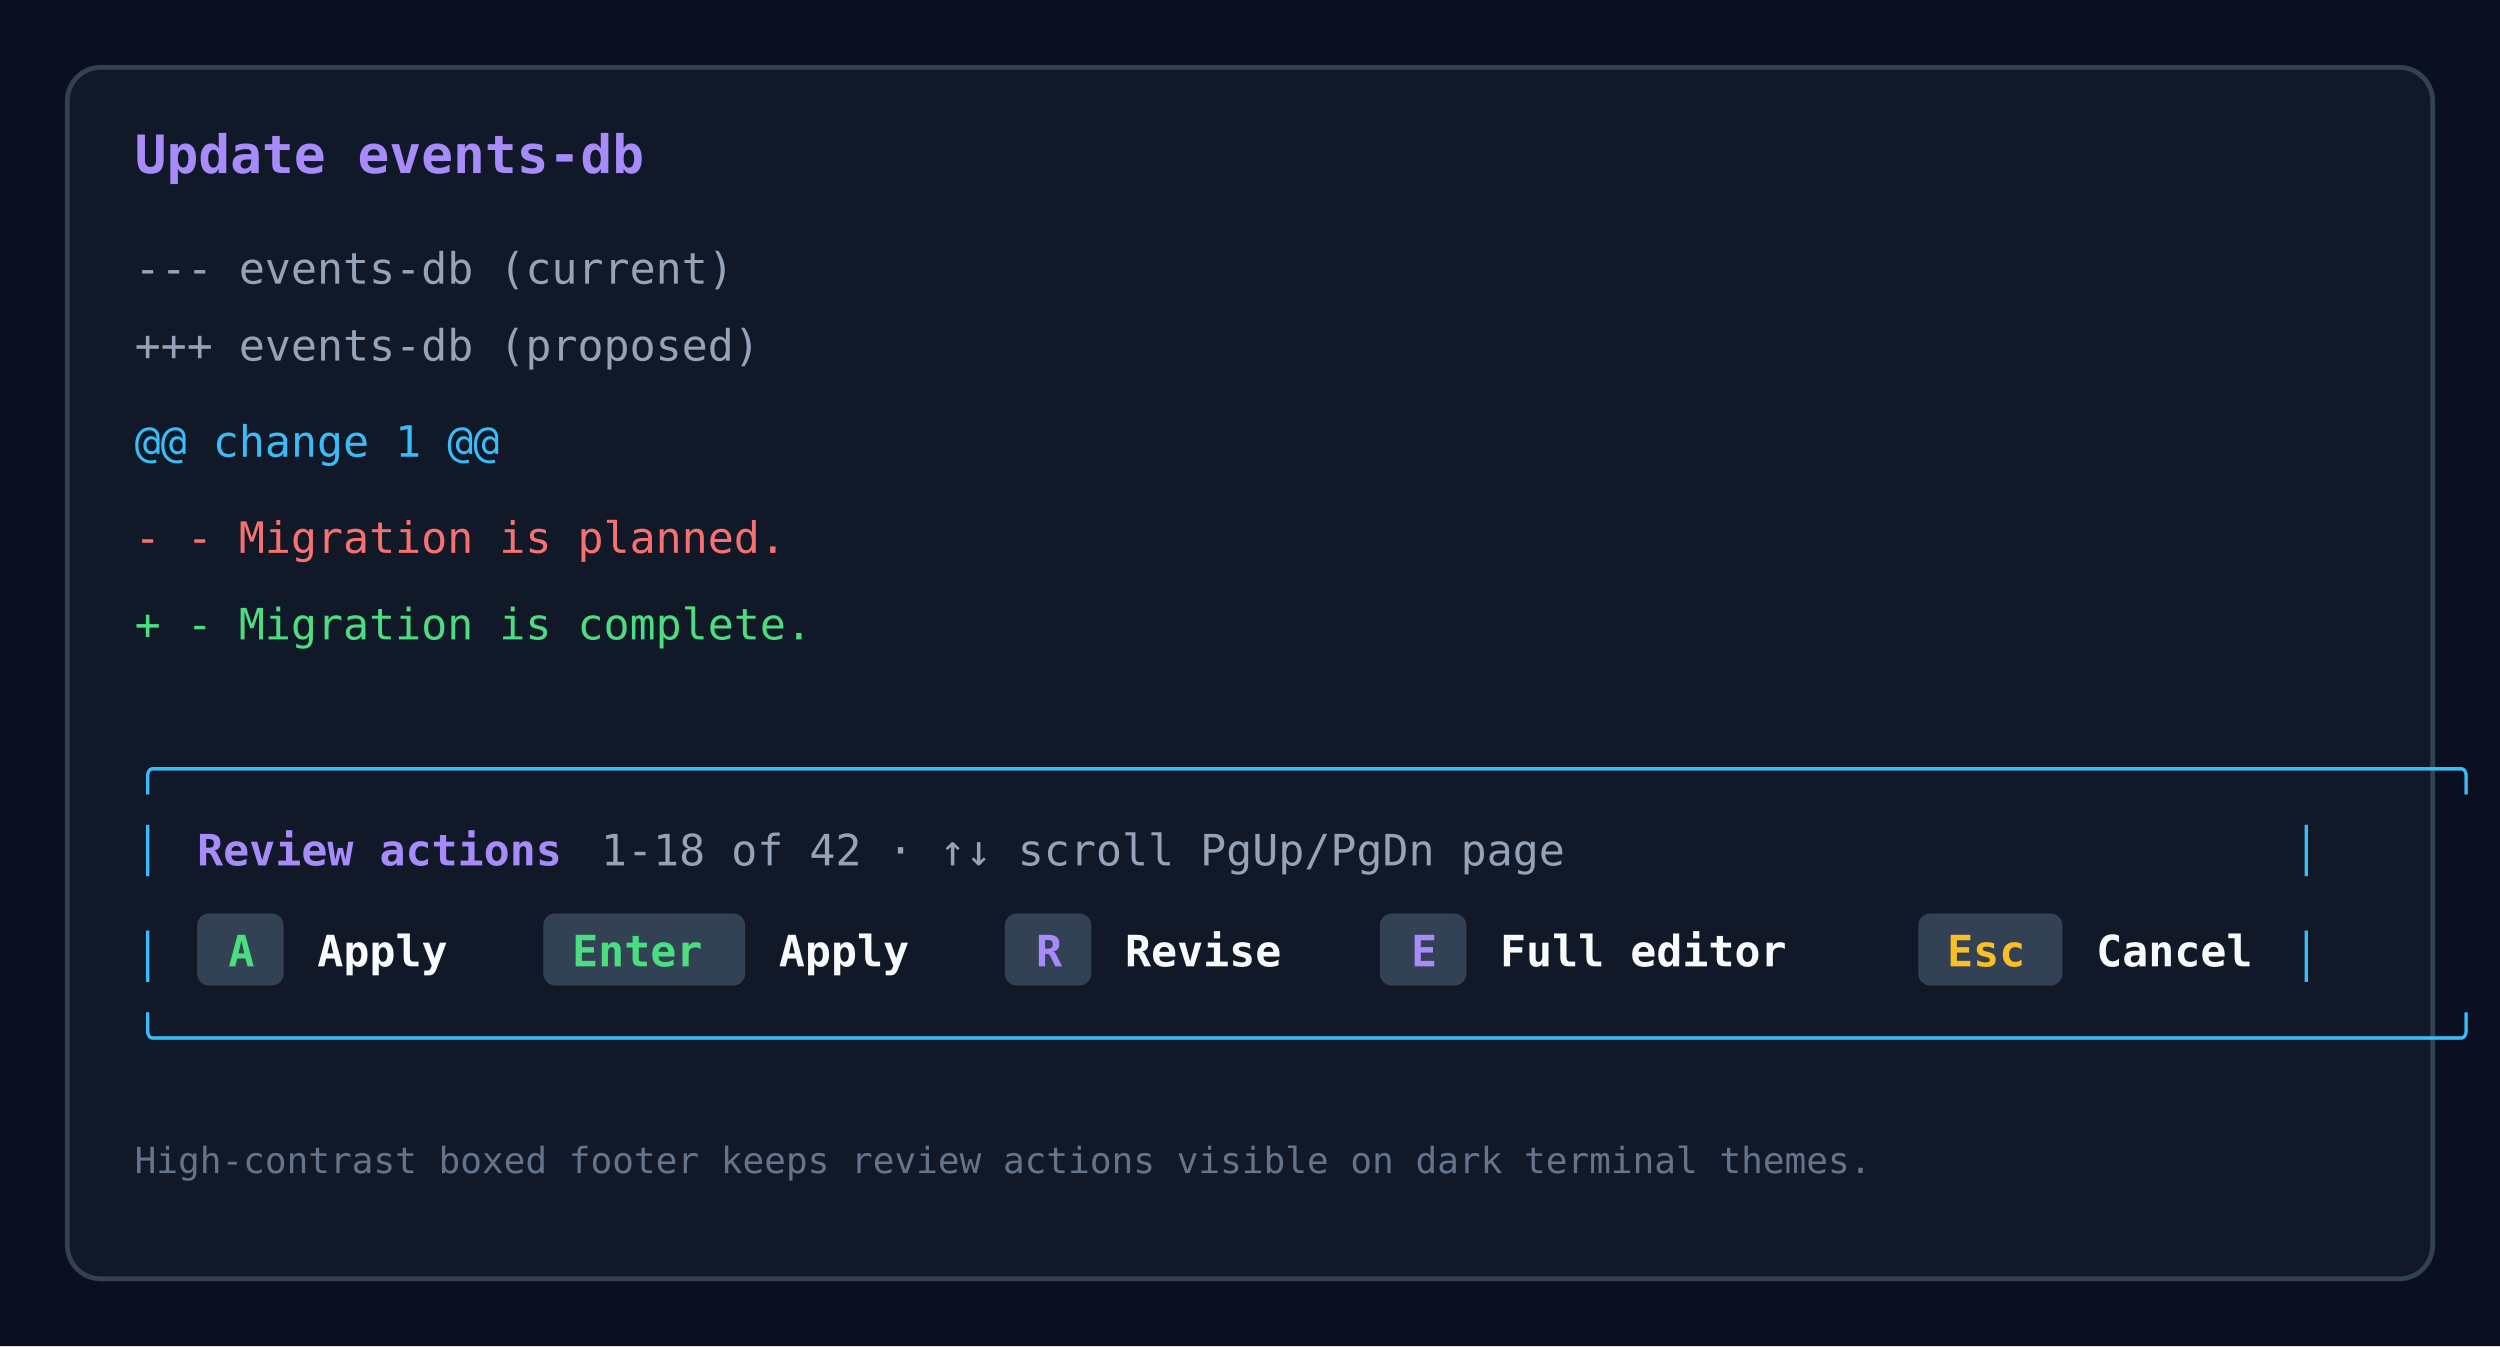
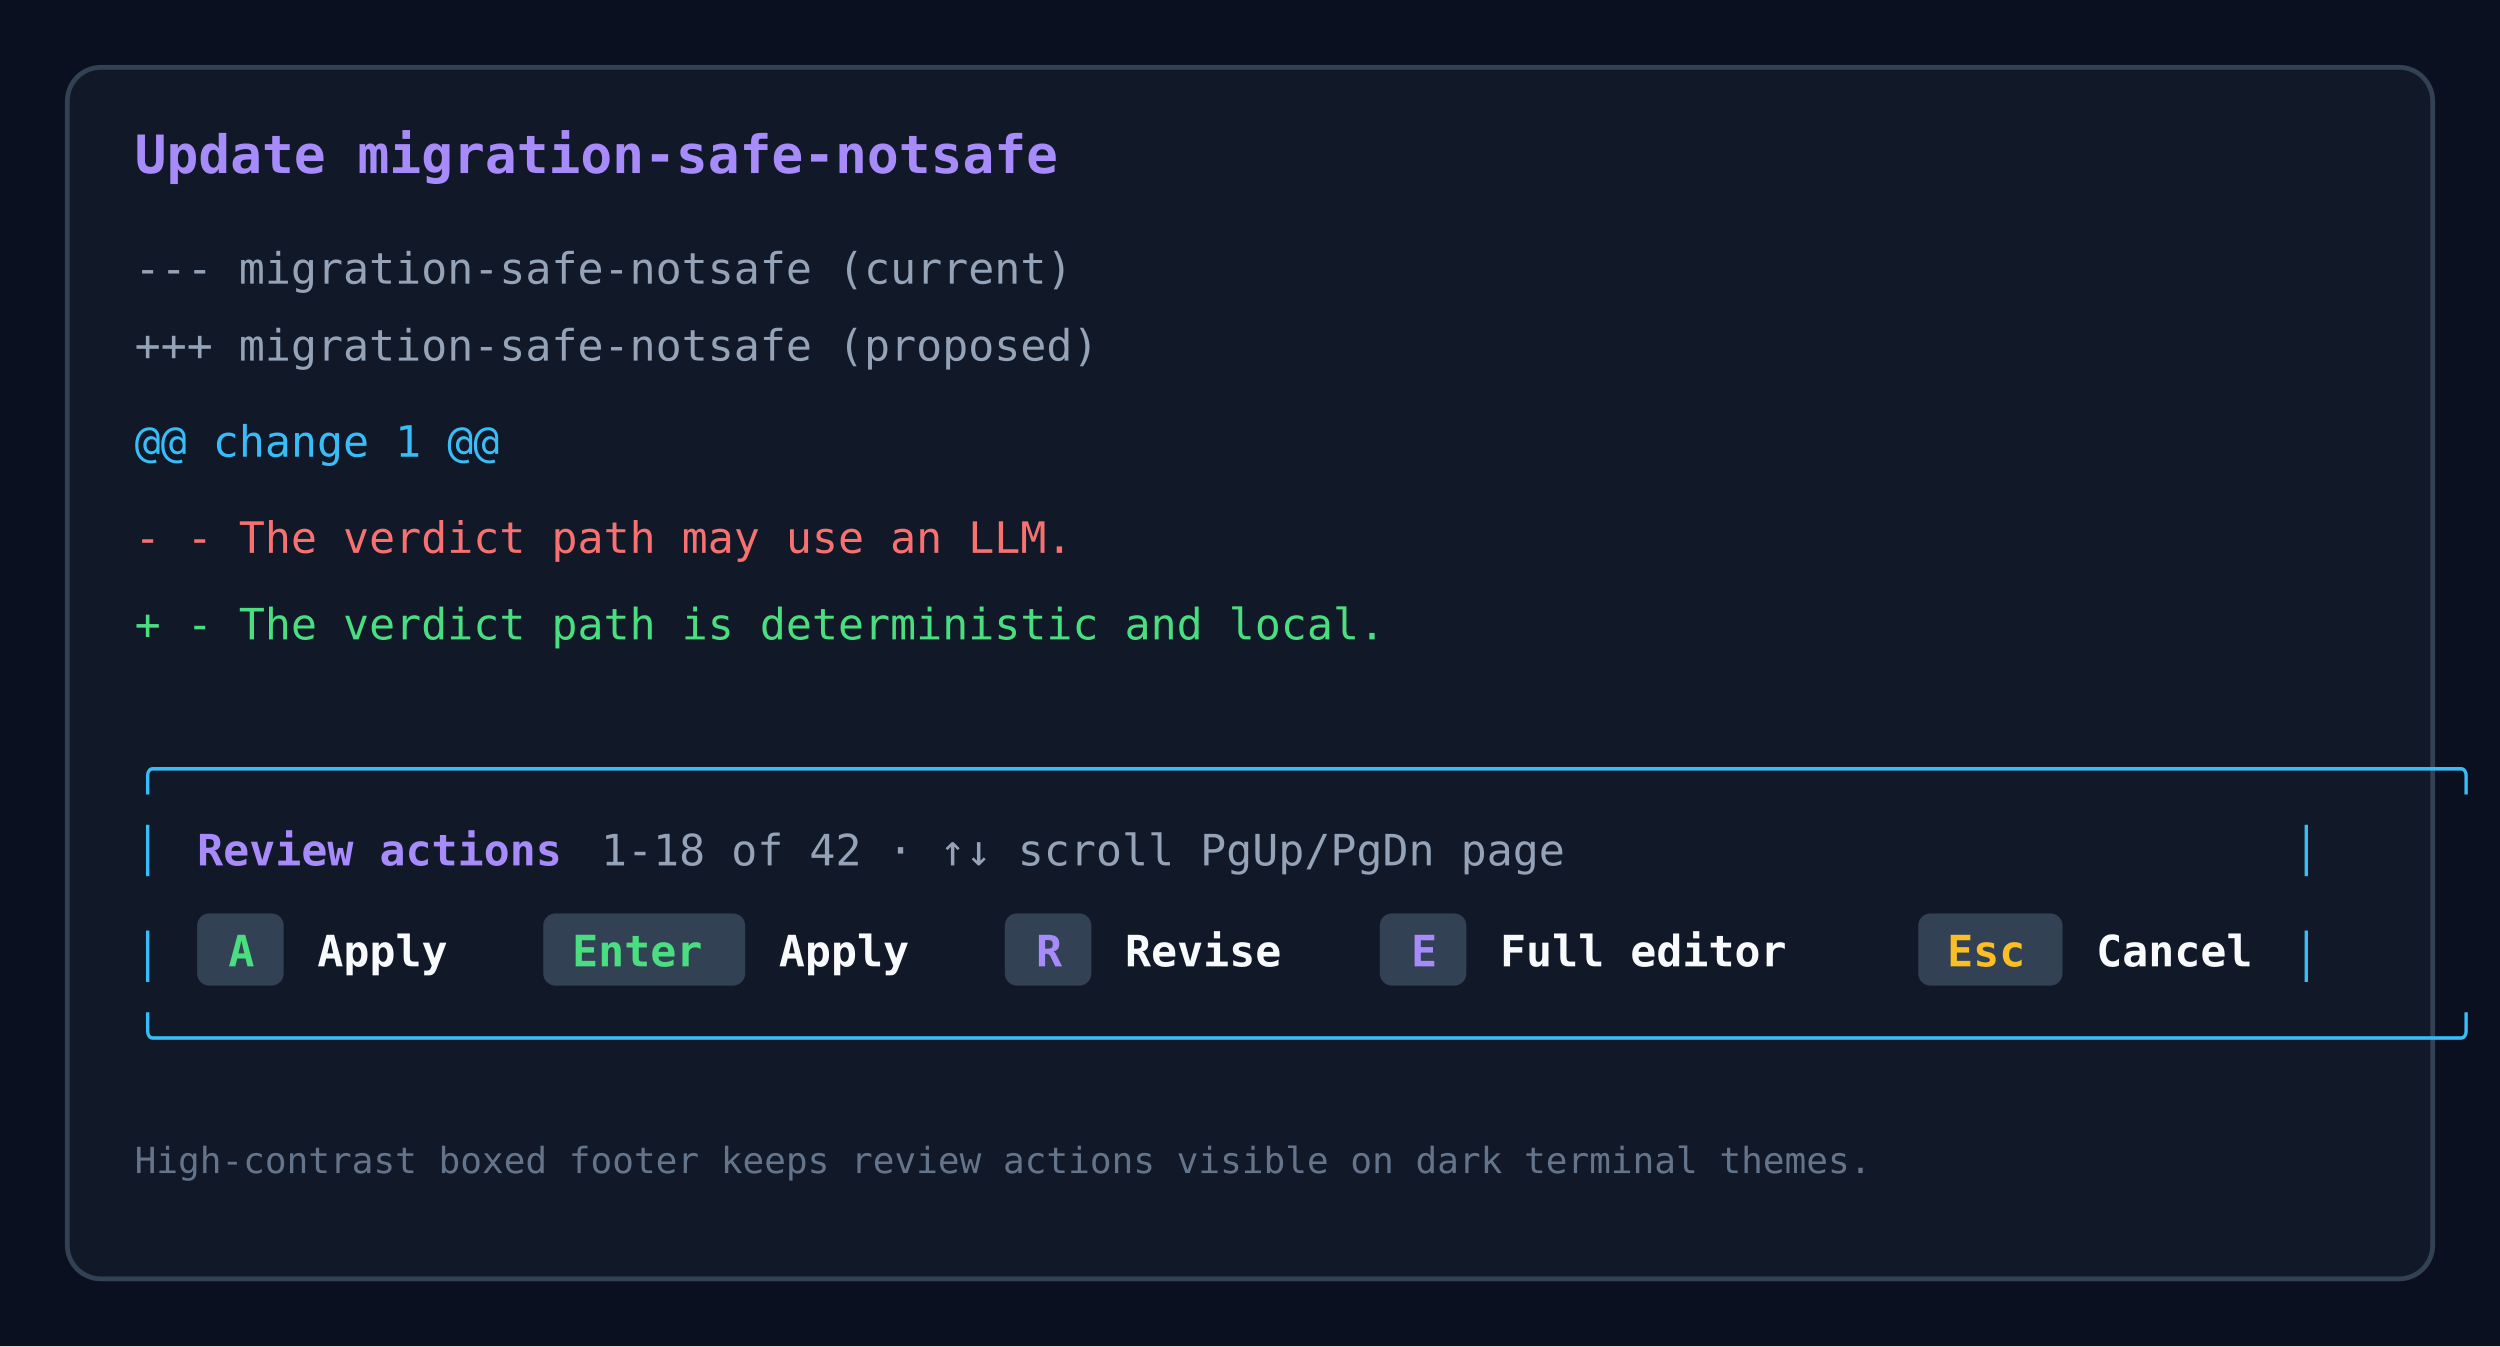
- <svg xmlns="http://www.w3.org/2000/svg" width="1040" height="560" viewBox="0 0 1040 560" role="img" aria-label="Recall review UI with prominent action controls">
+ <svg xmlns="http://www.w3.org/2000/svg" width="1040" height="560" viewBox="0 0 1040 560" role="img" aria-label="Recall reviewing an update to the migration-safe-notsafe context">
  <rect width="1040" height="560" fill="#0b1020" />
  <rect x="28" y="28" width="984" height="504" rx="14" fill="#111827" stroke="#334155" stroke-width="2" />
-   <text x="56" y="72" font-family="SFMono-Regular, Menlo, Consolas, monospace" font-size="22" font-weight="700" fill="#a78bfa">Update events-db</text>
-   <text x="56" y="118" font-family="SFMono-Regular, Menlo, Consolas, monospace" font-size="18" fill="#94a3b8">--- events-db (current)</text>
-   <text x="56" y="150" font-family="SFMono-Regular, Menlo, Consolas, monospace" font-size="18" fill="#94a3b8">+++ events-db (proposed)</text>
+   <text x="56" y="72" font-family="SFMono-Regular, Menlo, Consolas, monospace" font-size="22" font-weight="700" fill="#a78bfa">Update migration-safe-notsafe</text>
+   <text x="56" y="118" font-family="SFMono-Regular, Menlo, Consolas, monospace" font-size="18" fill="#94a3b8">--- migration-safe-notsafe (current)</text>
+   <text x="56" y="150" font-family="SFMono-Regular, Menlo, Consolas, monospace" font-size="18" fill="#94a3b8">+++ migration-safe-notsafe (proposed)</text>
  <text x="56" y="190" font-family="SFMono-Regular, Menlo, Consolas, monospace" font-size="18" fill="#38bdf8">@@ change 1 @@</text>
-   <text x="56" y="230" font-family="SFMono-Regular, Menlo, Consolas, monospace" font-size="18" fill="#f87171">- - Migration is planned.</text>
-   <text x="56" y="266" font-family="SFMono-Regular, Menlo, Consolas, monospace" font-size="18" fill="#4ade80">+ - Migration is complete.</text>
+   <text x="56" y="230" font-family="SFMono-Regular, Menlo, Consolas, monospace" font-size="18" fill="#f87171">- - The verdict path may use an LLM.</text>
+   <text x="56" y="266" font-family="SFMono-Regular, Menlo, Consolas, monospace" font-size="18" fill="#4ade80">+ - The verdict path is deterministic and local.</text>
  <text x="56" y="326" font-family="SFMono-Regular, Menlo, Consolas, monospace" font-size="18" fill="#38bdf8">╭────────────────────────────────────────────────────────────────────────────────────────╮</text>
  <text x="56" y="360" font-family="SFMono-Regular, Menlo, Consolas, monospace" font-size="18" fill="#38bdf8">│</text>
  <text x="82" y="360" font-family="SFMono-Regular, Menlo, Consolas, monospace" font-size="18" font-weight="700" fill="#a78bfa">Review actions</text>
  <text x="250" y="360" font-family="SFMono-Regular, Menlo, Consolas, monospace" font-size="18" fill="#94a3b8">1-18 of 42 · ↑↓ scroll  PgUp/PgDn page</text>
  <text x="954" y="360" font-family="SFMono-Regular, Menlo, Consolas, monospace" font-size="18" fill="#38bdf8">│</text>
  <text x="56" y="404" font-family="SFMono-Regular, Menlo, Consolas, monospace" font-size="18" fill="#38bdf8">│</text>
  <rect x="82" y="380" width="36" height="30" rx="5" fill="#334155" />
  <text x="95" y="402" font-family="SFMono-Regular, Menlo, Consolas, monospace" font-size="18" font-weight="700" fill="#4ade80">A</text>
  <text x="132" y="402" font-family="SFMono-Regular, Menlo, Consolas, monospace" font-size="18" font-weight="700" fill="#f8fafc">Apply</text>
  <rect x="226" y="380" width="84" height="30" rx="5" fill="#334155" />
  <text x="238" y="402" font-family="SFMono-Regular, Menlo, Consolas, monospace" font-size="18" font-weight="700" fill="#4ade80">Enter</text>
  <text x="324" y="402" font-family="SFMono-Regular, Menlo, Consolas, monospace" font-size="18" font-weight="700" fill="#f8fafc">Apply</text>
  <rect x="418" y="380" width="36" height="30" rx="5" fill="#334155" />
  <text x="431" y="402" font-family="SFMono-Regular, Menlo, Consolas, monospace" font-size="18" font-weight="700" fill="#a78bfa">R</text>
  <text x="468" y="402" font-family="SFMono-Regular, Menlo, Consolas, monospace" font-size="18" font-weight="700" fill="#f8fafc">Revise</text>
  <rect x="574" y="380" width="36" height="30" rx="5" fill="#334155" />
  <text x="587" y="402" font-family="SFMono-Regular, Menlo, Consolas, monospace" font-size="18" font-weight="700" fill="#a78bfa">E</text>
  <text x="624" y="402" font-family="SFMono-Regular, Menlo, Consolas, monospace" font-size="18" font-weight="700" fill="#f8fafc">Full editor</text>
  <rect x="798" y="380" width="60" height="30" rx="5" fill="#334155" />
  <text x="810" y="402" font-family="SFMono-Regular, Menlo, Consolas, monospace" font-size="18" font-weight="700" fill="#fbbf24">Esc</text>
  <text x="872" y="402" font-family="SFMono-Regular, Menlo, Consolas, monospace" font-size="18" font-weight="700" fill="#f8fafc">Cancel</text>
  <text x="954" y="404" font-family="SFMono-Regular, Menlo, Consolas, monospace" font-size="18" fill="#38bdf8">│</text>
  <text x="56" y="438" font-family="SFMono-Regular, Menlo, Consolas, monospace" font-size="18" fill="#38bdf8">╰────────────────────────────────────────────────────────────────────────────────────────╯</text>
  <text x="56" y="488" font-family="SFMono-Regular, Menlo, Consolas, monospace" font-size="15" fill="#64748b">High-contrast boxed footer keeps review actions visible on dark terminal themes.</text>
</svg>
